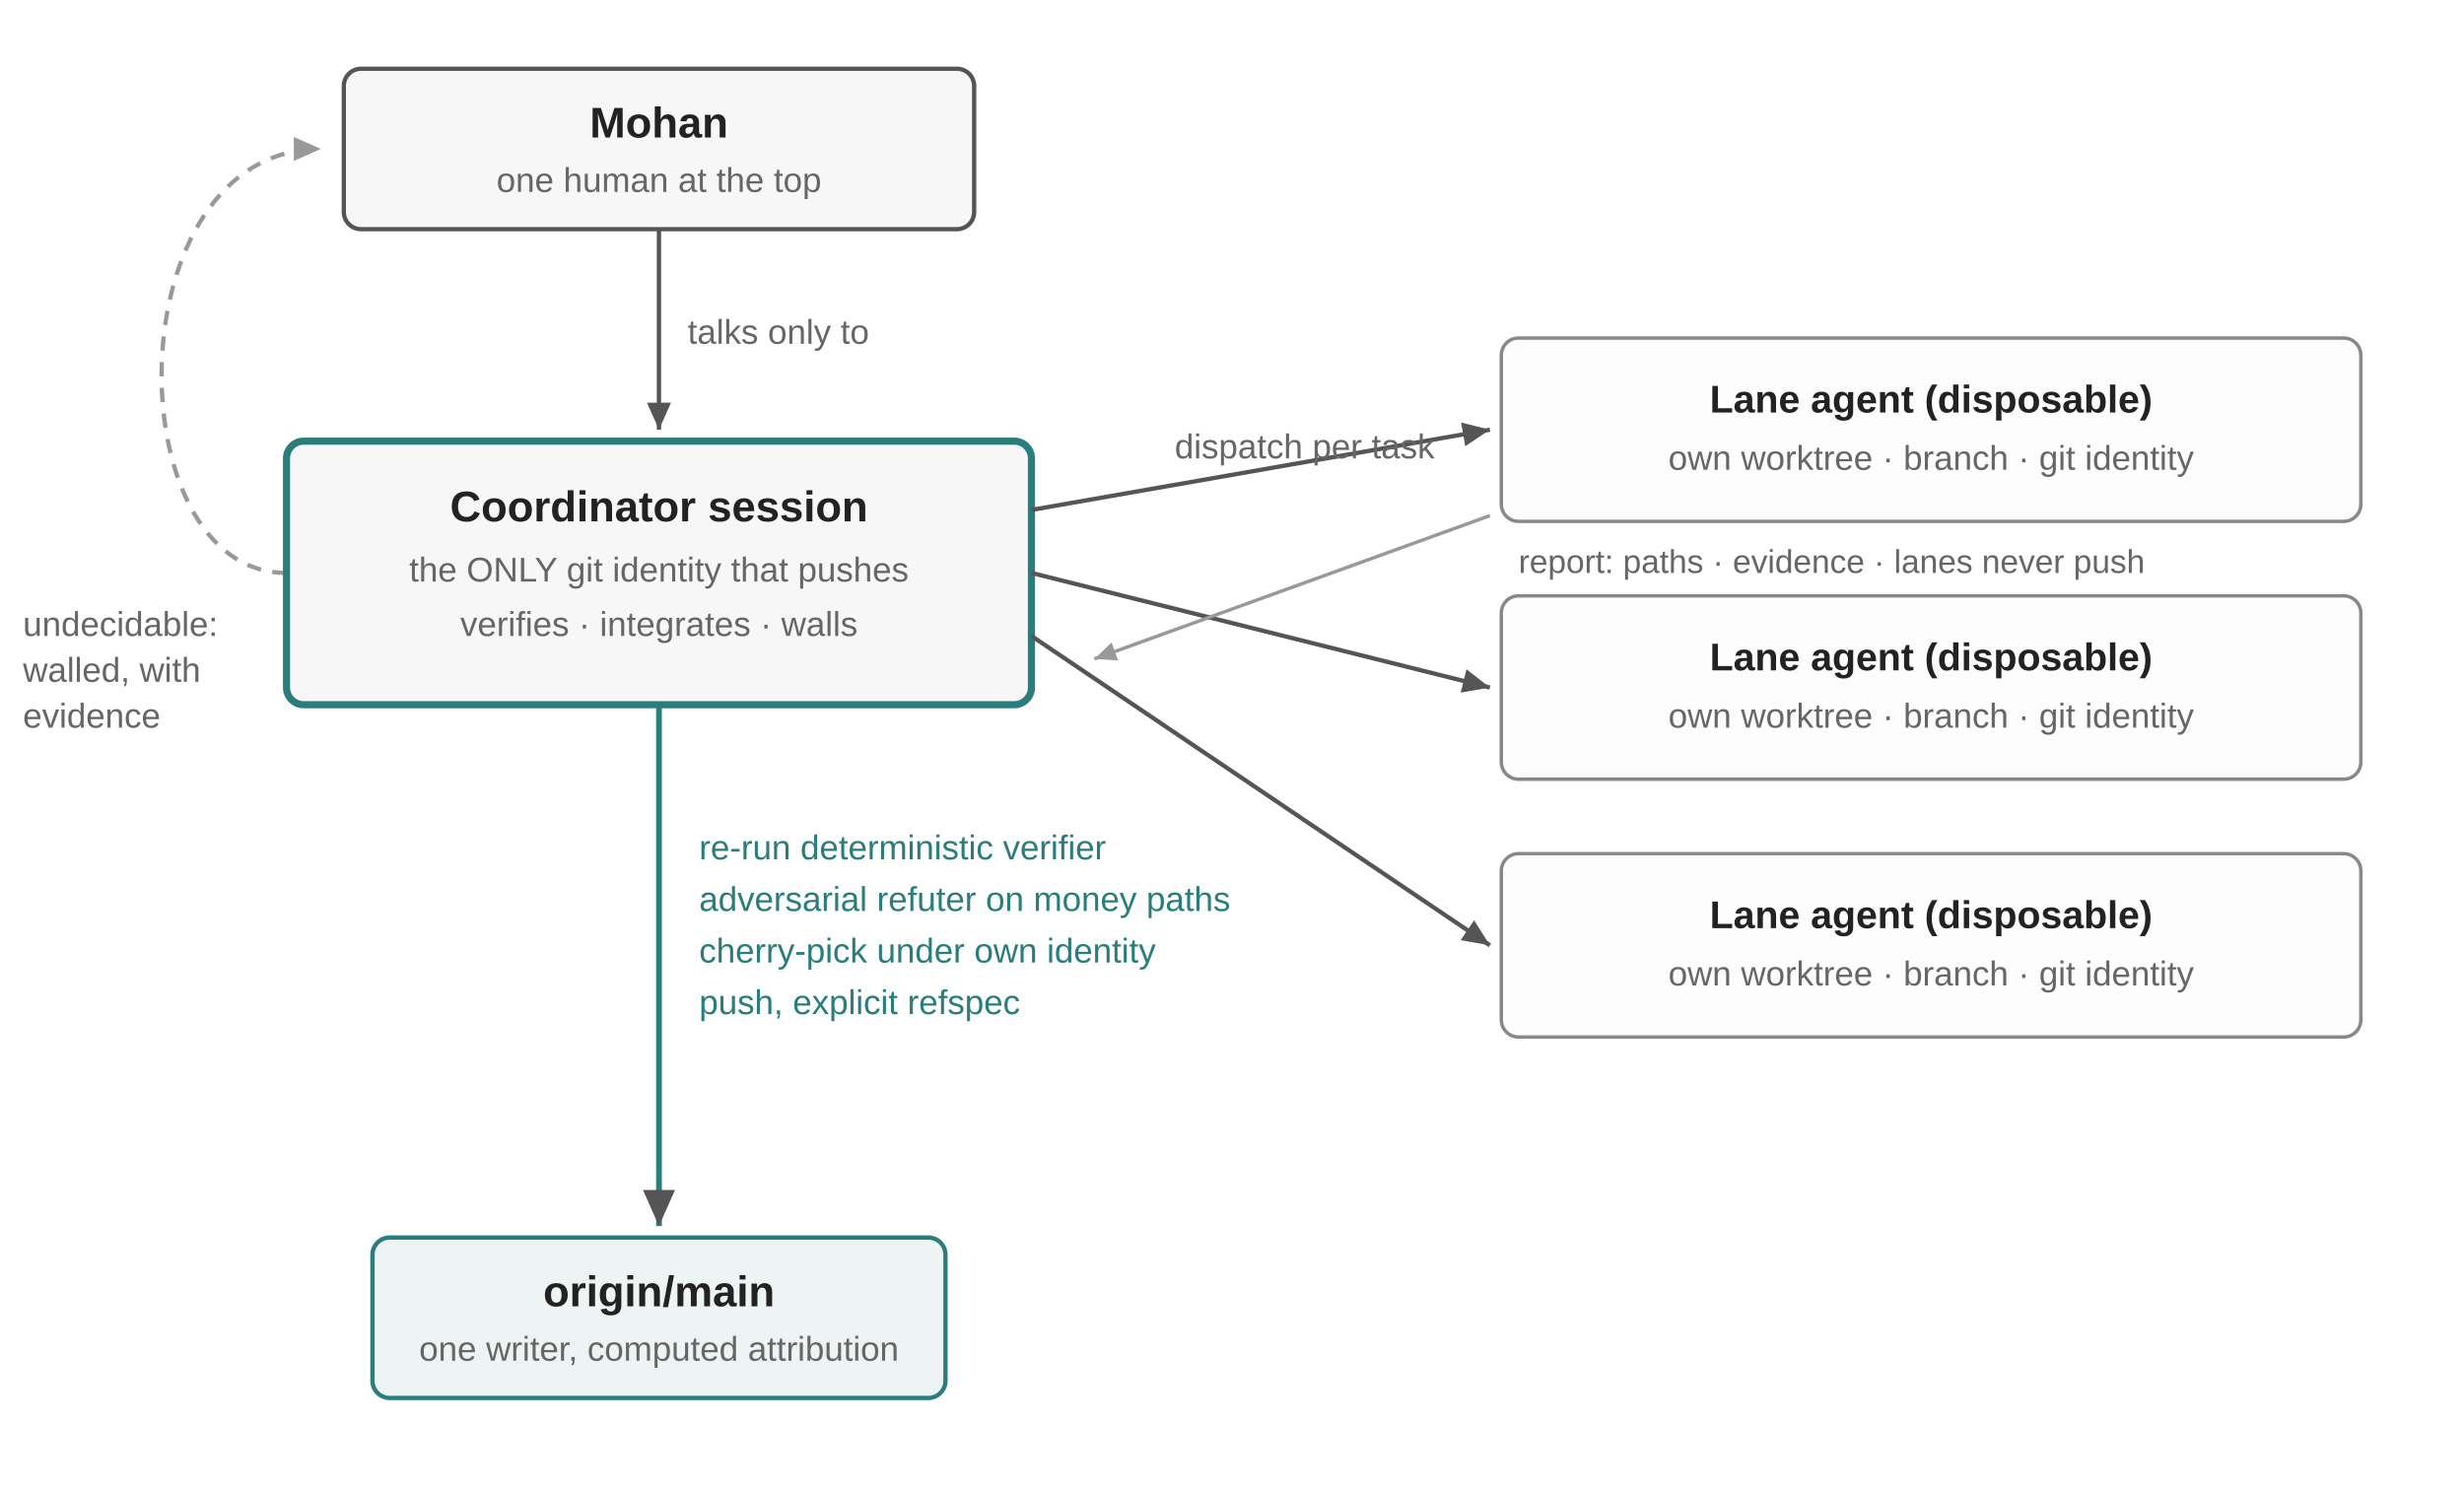
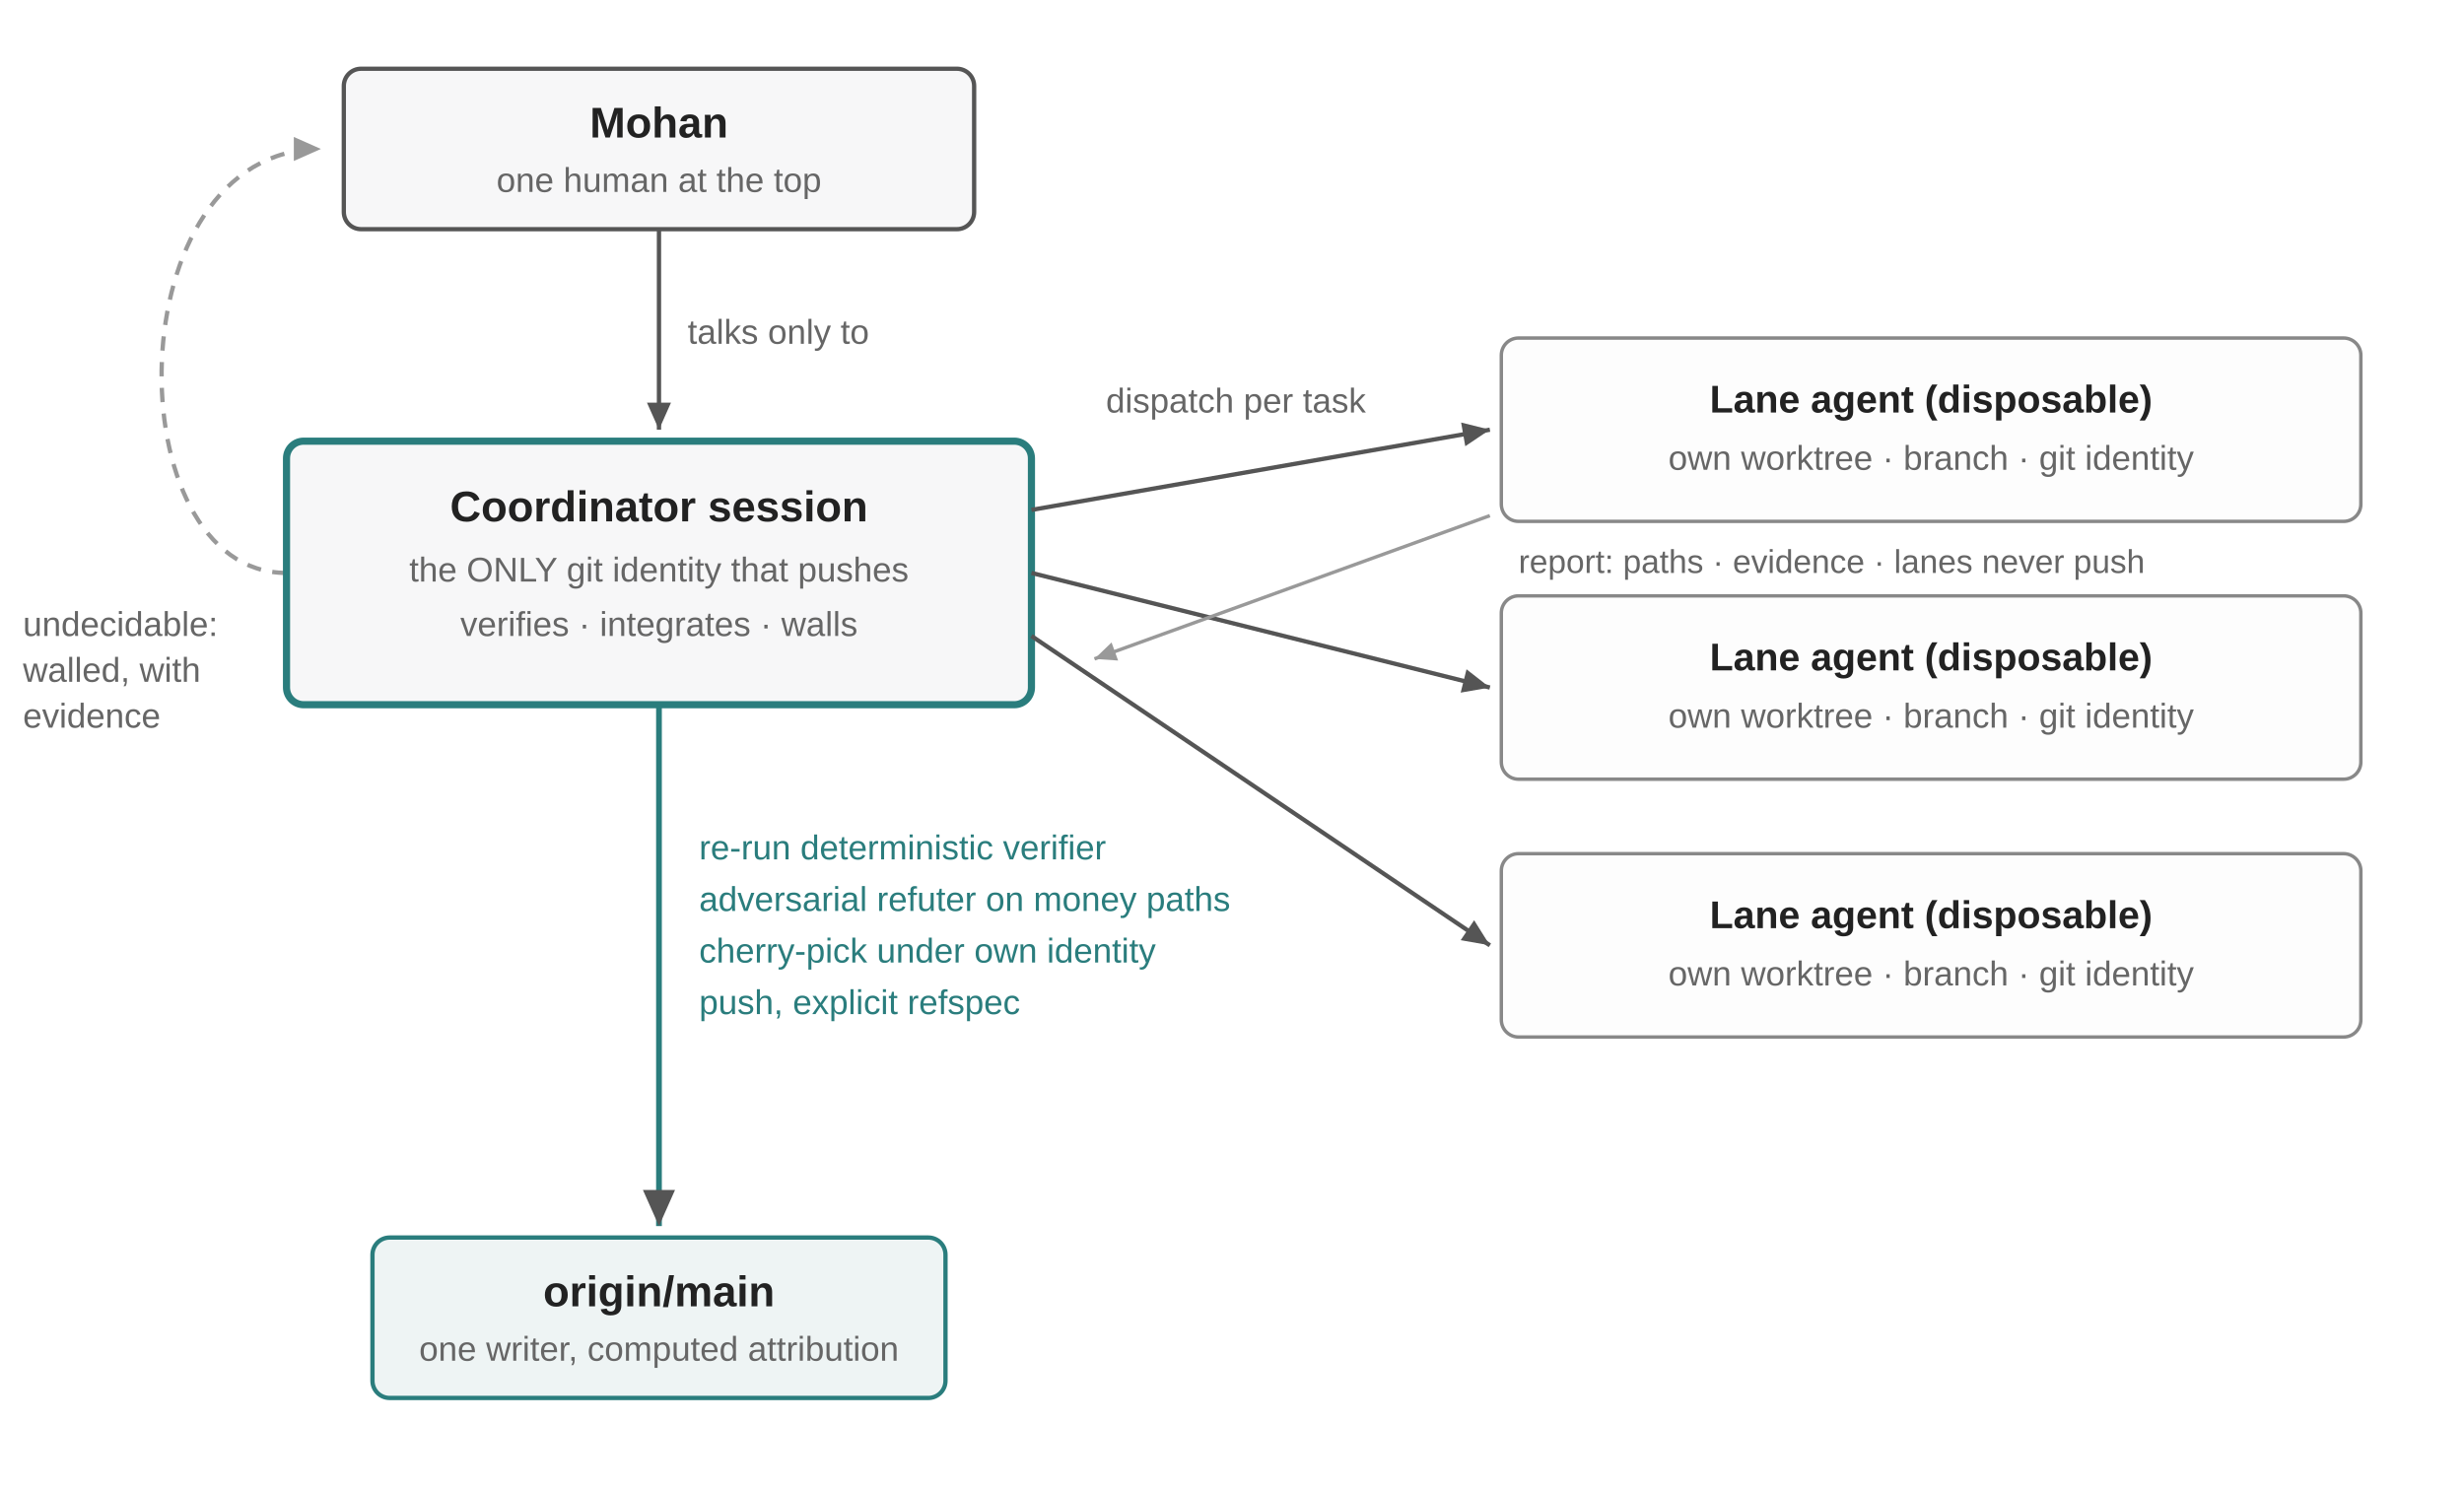
<svg xmlns="http://www.w3.org/2000/svg" viewBox="0 0 860 520" font-family="-apple-system, BlinkMacSystemFont, 'Helvetica Neue', Arial, sans-serif" role="img" aria-label="Single-integrator agent org: the coordinator is the only identity that pushes">
  <defs>
    <marker id="arrow" viewBox="0 0 10 10" refX="9" refY="5" markerWidth="7" markerHeight="7" orient="auto-start-reverse">
      <path d="M 0 1 L 9 5 L 0 9 z" fill="#555" />
    </marker>
    <marker id="arrowdash" viewBox="0 0 10 10" refX="9" refY="5" markerWidth="7" markerHeight="7" orient="auto-start-reverse">
      <path d="M 0 1 L 9 5 L 0 9 z" fill="#999" />
    </marker>
  </defs>
  <rect x="120" y="24" width="220" height="56" rx="6" fill="#f7f7f8" stroke="#555" stroke-width="1.5" />
  <text x="230" y="48" text-anchor="middle" font-size="15" font-weight="600" fill="#222">Mohan</text>
  <text x="230" y="67" text-anchor="middle" font-size="12" fill="#666">one human at the top</text>
  <line x1="230" y1="80" x2="230" y2="150" stroke="#555" stroke-width="1.5" marker-end="url(#arrow)" />
  <text x="240" y="120" font-size="12" fill="#666">talks only to</text>
  <path d="M 100 200 C 40 200 40 52 112 52" fill="none" stroke="#999" stroke-width="1.5" stroke-dasharray="5 4" marker-end="url(#arrowdash)" />
  <text x="8" y="222" font-size="12" fill="#666">undecidable:</text>
  <text x="8" y="238" font-size="12" fill="#666">walled, with</text>
  <text x="8" y="254" font-size="12" fill="#666">evidence</text>
  <rect x="100" y="154" width="260" height="92" rx="6" fill="#f7f7f8" stroke="#2a7d7d" stroke-width="2.5" />
  <text x="230" y="182" text-anchor="middle" font-size="15" font-weight="600" fill="#222">Coordinator session</text>
  <text x="230" y="203" text-anchor="middle" font-size="12" fill="#666">the ONLY git identity that pushes</text>
  <text x="230" y="222" text-anchor="middle" font-size="12" fill="#666">verifies · integrates · walls</text>
  <line x1="360" y1="178" x2="520" y2="150" stroke="#555" stroke-width="1.5" marker-end="url(#arrow)" />
  <line x1="360" y1="200" x2="520" y2="240" stroke="#555" stroke-width="1.5" marker-end="url(#arrow)" />
  <line x1="360" y1="222" x2="520" y2="330" stroke="#555" stroke-width="1.5" marker-end="url(#arrow)" />
-   <text x="410" y="160" font-size="12" fill="#666">dispatch per task</text>
+   <text x="386" y="144" font-size="12" fill="#666">dispatch per task</text>
  <line x1="520" y1="180" x2="382" y2="230" stroke="#999" stroke-width="1.2" marker-end="url(#arrowdash)" />
  <text x="530" y="200" font-size="11.5" fill="#666">report: paths · evidence · lanes never push</text>
  <g>
    <rect x="524" y="118" width="300" height="64" rx="6" fill="#fdfdfd" stroke="#888" stroke-width="1.2" />
    <text x="674" y="144" text-anchor="middle" font-size="13.5" font-weight="600" fill="#222">Lane agent (disposable)</text>
    <text x="674" y="164" text-anchor="middle" font-size="12" fill="#666">own worktree · branch · git identity</text>
  </g>
  <g>
    <rect x="524" y="208" width="300" height="64" rx="6" fill="#fdfdfd" stroke="#888" stroke-width="1.2" />
    <text x="674" y="234" text-anchor="middle" font-size="13.5" font-weight="600" fill="#222">Lane agent (disposable)</text>
    <text x="674" y="254" text-anchor="middle" font-size="12" fill="#666">own worktree · branch · git identity</text>
  </g>
  <g>
    <rect x="524" y="298" width="300" height="64" rx="6" fill="#fdfdfd" stroke="#888" stroke-width="1.2" />
    <text x="674" y="324" text-anchor="middle" font-size="13.5" font-weight="600" fill="#222">Lane agent (disposable)</text>
    <text x="674" y="344" text-anchor="middle" font-size="12" fill="#666">own worktree · branch · git identity</text>
  </g>
  <line x1="230" y1="246" x2="230" y2="428" stroke="#2a7d7d" stroke-width="2" marker-end="url(#arrow)" />
  <text x="244" y="300" font-size="12" fill="#2a7d7d">re-run deterministic verifier</text>
  <text x="244" y="318" font-size="12" fill="#2a7d7d">adversarial refuter on money paths</text>
  <text x="244" y="336" font-size="12" fill="#2a7d7d">cherry-pick under own identity</text>
  <text x="244" y="354" font-size="12" fill="#2a7d7d">push, explicit refspec</text>
  <rect x="130" y="432" width="200" height="56" rx="6" fill="#eef4f4" stroke="#2a7d7d" stroke-width="1.5" />
  <text x="230" y="456" text-anchor="middle" font-size="15" font-weight="600" fill="#222">origin/main</text>
  <text x="230" y="475" text-anchor="middle" font-size="12" fill="#666">one writer, computed attribution</text>
</svg>
